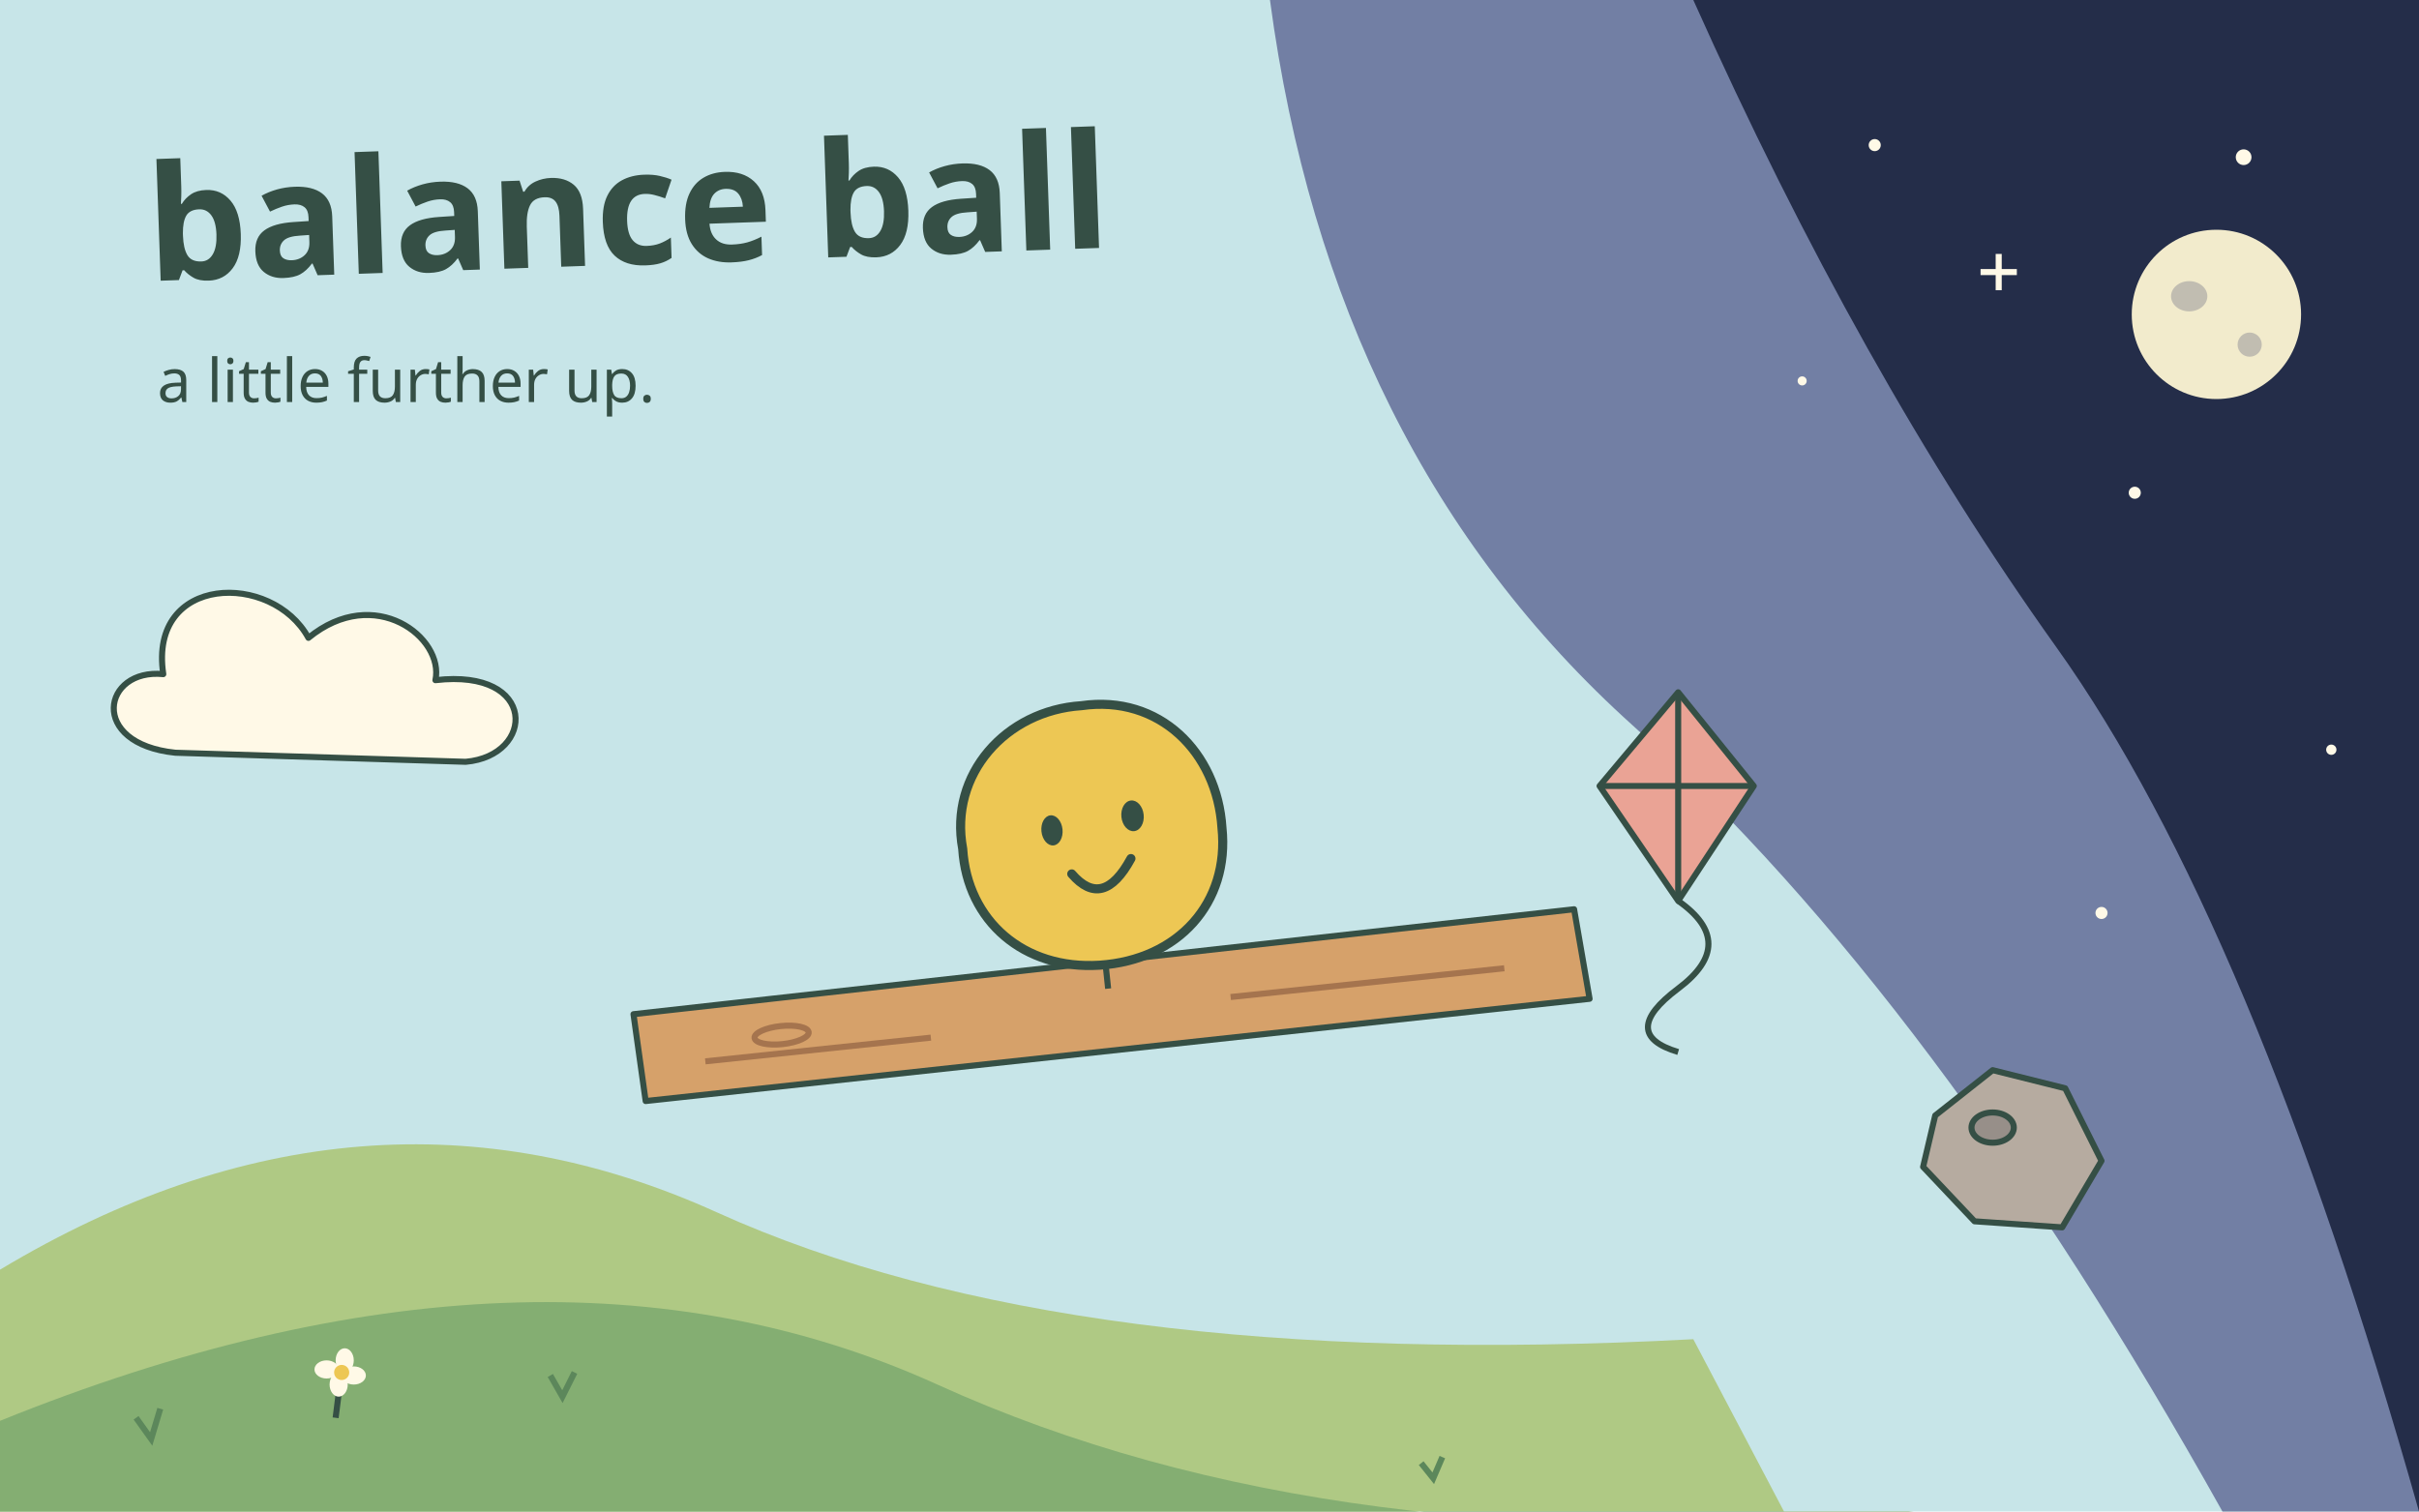
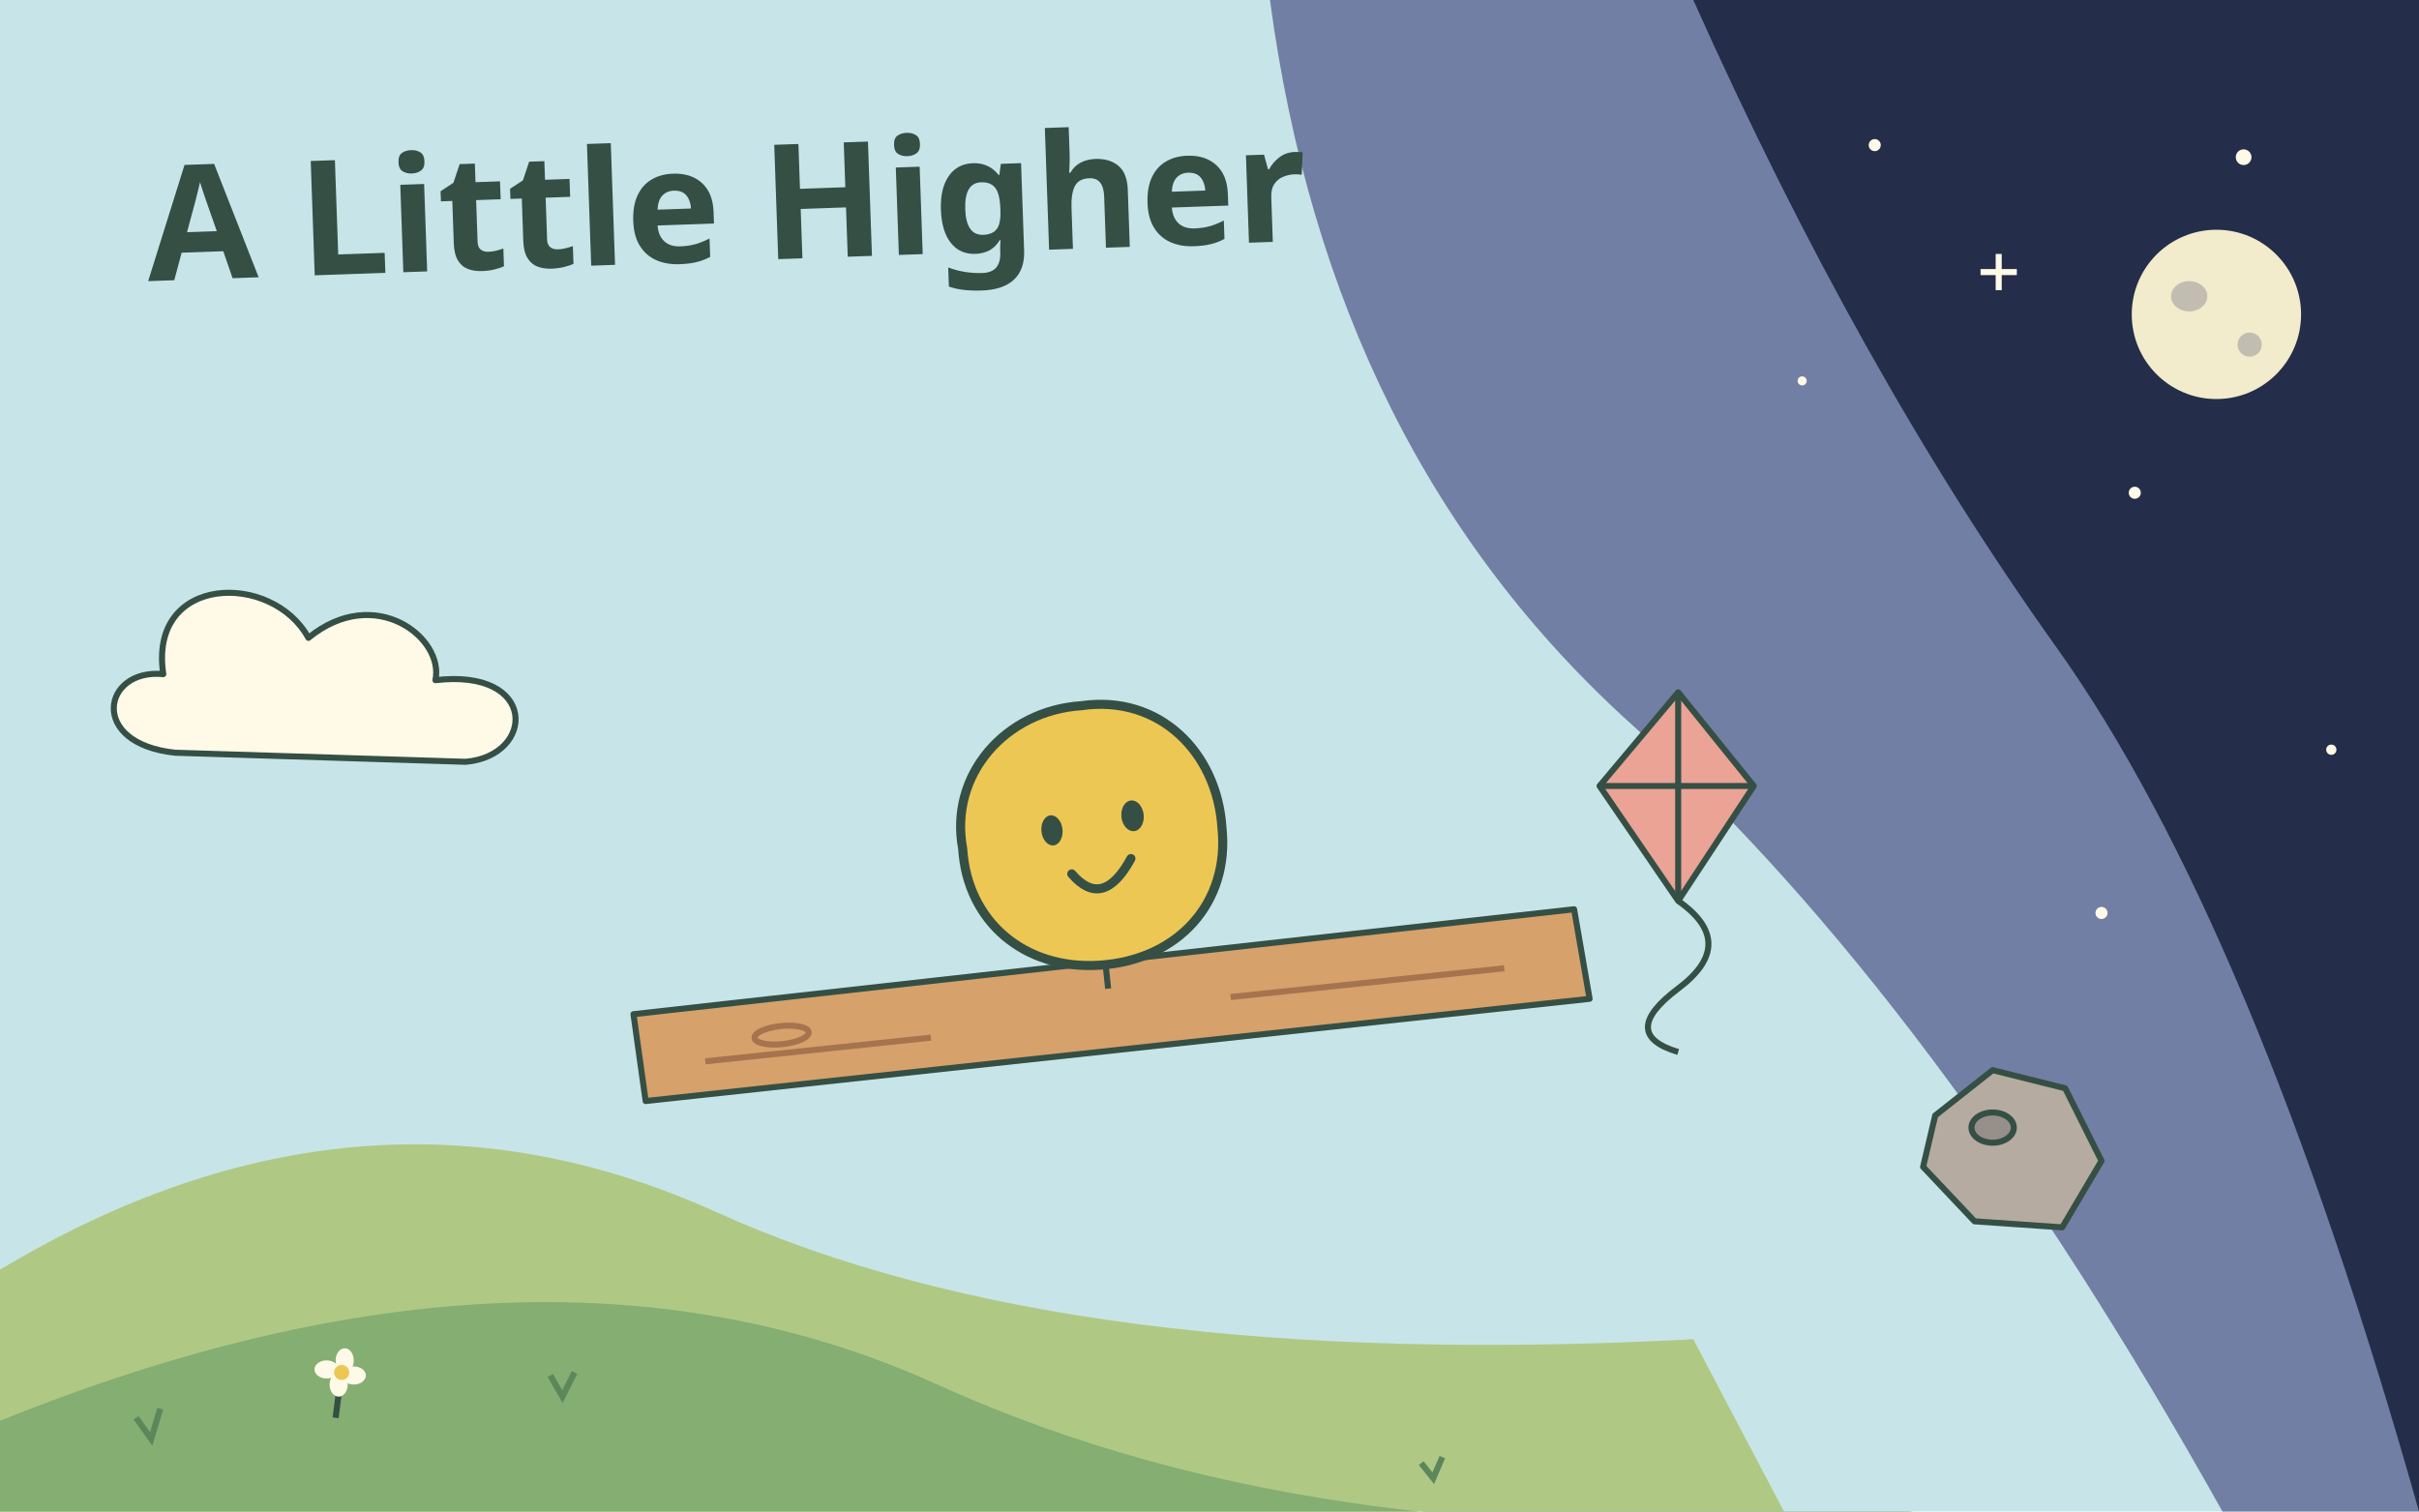
<svg xmlns="http://www.w3.org/2000/svg" width="800" height="500" viewBox="0 0 800 500">
  <rect width="800" height="500" fill="#c7e5e8" />
  <path d="M420 0H800V500H735Q640 330 540 240T420 0" fill="#727fa4" />
  <path d="M560 0H800V500Q745 305 680 214T560 0" fill="#242d49" />
  <g fill="#fff9e7">
    <circle cx="620" cy="48" r="2" />
    <circle cx="742" cy="52" r="2.6" />
    <circle cx="706" cy="163" r="2" />
    <circle cx="771" cy="248" r="1.7" />
    <circle cx="695" cy="302" r="2" />
    <circle cx="596" cy="126" r="1.5" />
    <path d="M661 84v12m-6-6h12" stroke="#fff9e7" stroke-width="2" />
  </g>
  <circle cx="733" cy="104" r="28" fill="#f2ebcc" />
  <g fill="#c1bdb1">
    <ellipse cx="724" cy="98" rx="6" ry="5" />
    <circle cx="744" cy="114" r="4" />
  </g>
  <path d="M0 420Q120 348 237 401T560 443L590 500H0" fill="#afc984" />
  <path d="M0 470Q178 398 310 458T633 500H0" fill="#84ae72" />
  <g stroke="#354f45" stroke-width="2" stroke-linejoin="round">
    <path d="M58 249C29 246 34 221 54 223C49 190 90 189 102 211C124 193 147 211 144 225C178 221 177 250 154 252Z" fill="#fff9e7" />
    <path d="M555 229l25 31-25 38-26-38Z" fill="#eaa395" />
    <path d="M555 229v69m-26-38h51m-25 38q20 14 0 29t0 21" fill="none" />
    <g transform="translate(367 332) rotate(-6)">
      <path d="M-157-13L156-15 158 15-156 16Z" fill="#d6a16a" />
      <path d="M0-13V-5" fill="none" />
      <path d="M-135 5h75m100-3h91" stroke="#a5744e" />
      <ellipse cx="-109" cy="-1" rx="9" ry="3" fill="none" stroke="#a5744e" />
      <g transform="translate(0 -56)">
        <path d="M-43 0C-45-25-24-44 1-43C27-44 44-23 43 2C43 27 24 44-2 43C-27 42-44 24-43 0Z" fill="#edc754" stroke-width="3" />
        <g fill="#354f45" stroke="none">
          <ellipse cx="-13" cy="-3" rx="3.5" ry="5" />
          <ellipse cx="14" cy="-5" rx="3.7" ry="5.1" />
        </g>
        <path d="M-8 12q9 13 20-3" stroke-width="3" fill="none" stroke-linecap="round" />
      </g>
    </g>
    <path d="M640 369l19-15 24 6 12 24-13 22-29-2-17-18Z" fill="#b6aba0" />
    <ellipse cx="659" cy="373" rx="7" ry="5" fill="#978f89" />
  </g>
  <g fill="#354f45" font-family="Trebuchet MS, sans-serif">
-     <text x="49" y="93" font-size="53" font-weight="bold" transform="rotate(-2 49 93)">balance ball</text>
-     <text x="52" y="133" font-size="20">a little further up.</text>
+     <text x="49" y="93" font-size="53" font-weight="bold" transform="rotate(-2 49 93)">A Little Higher</text>
  </g>
  <g stroke="#5c875b" fill="none" stroke-width="2">
    <path d="M45 469l5 7 3-10m129-11 4 7 4-8m280 30 4 5 3-7" />
  </g>
  <g transform="translate(111 453)">
    <path d="M0 16L2 0" stroke="#354f45" stroke-width="2" />
    <g fill="#fff9e7">
      <ellipse cx="-3" cy="0" rx="4" ry="3" />
      <ellipse cx="3" cy="-3" rx="3" ry="4" />
      <ellipse cx="6" cy="2" rx="4" ry="3" />
      <ellipse cx="1" cy="5" rx="3" ry="4" />
    </g>
    <circle cx="2" cy="1" r="2.5" fill="#edc754" />
  </g>
</svg>
